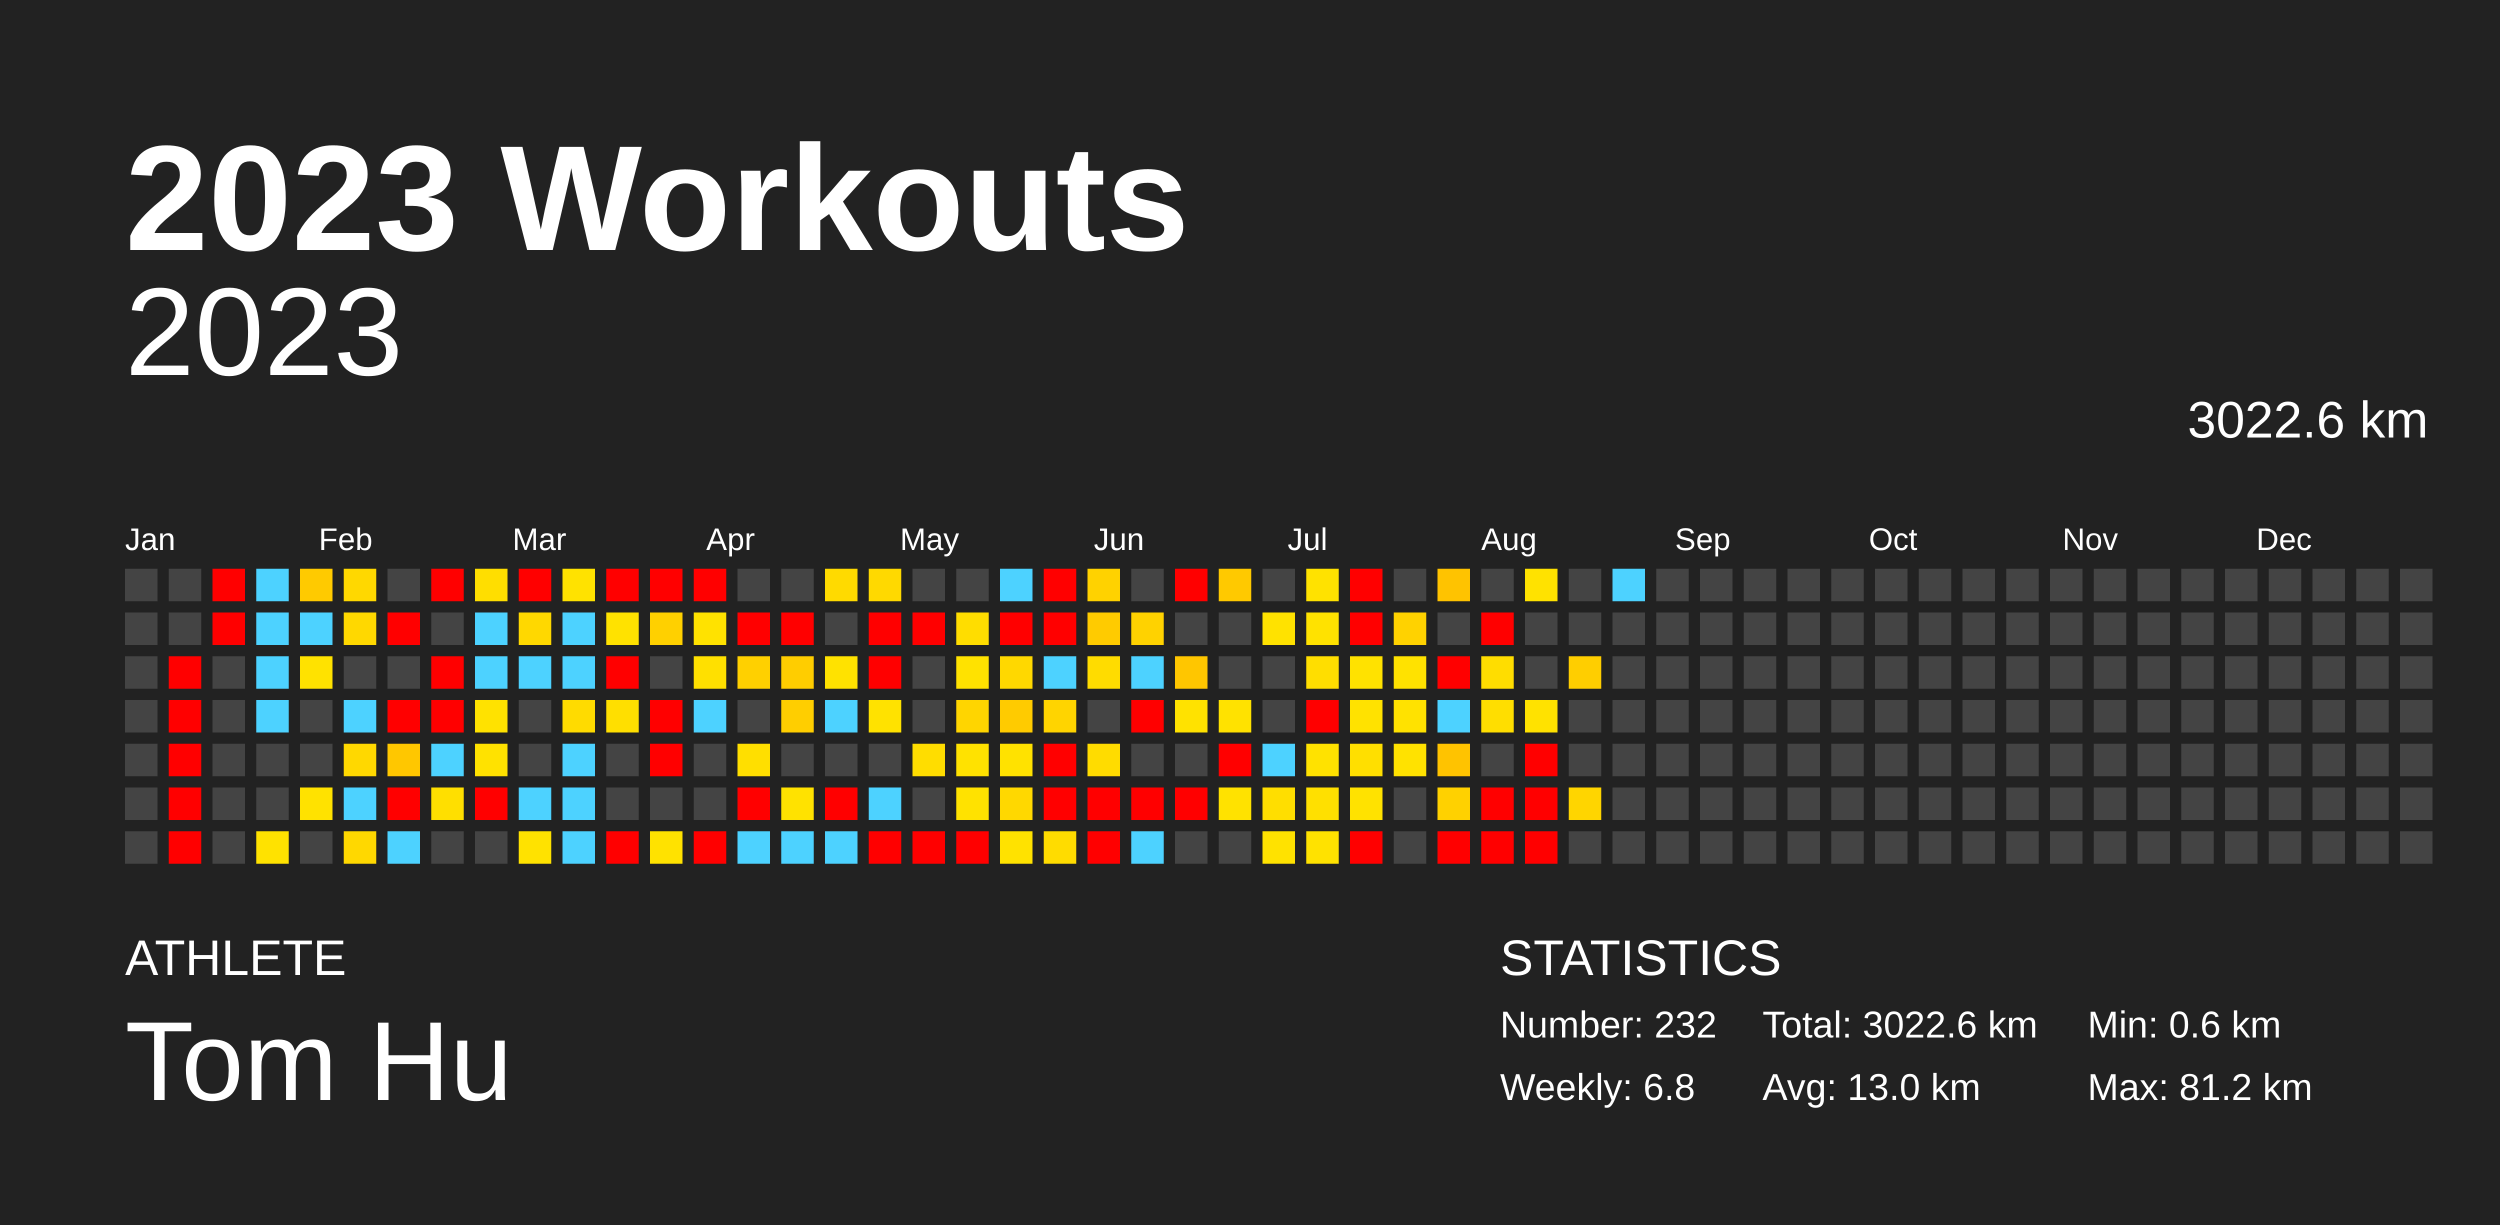
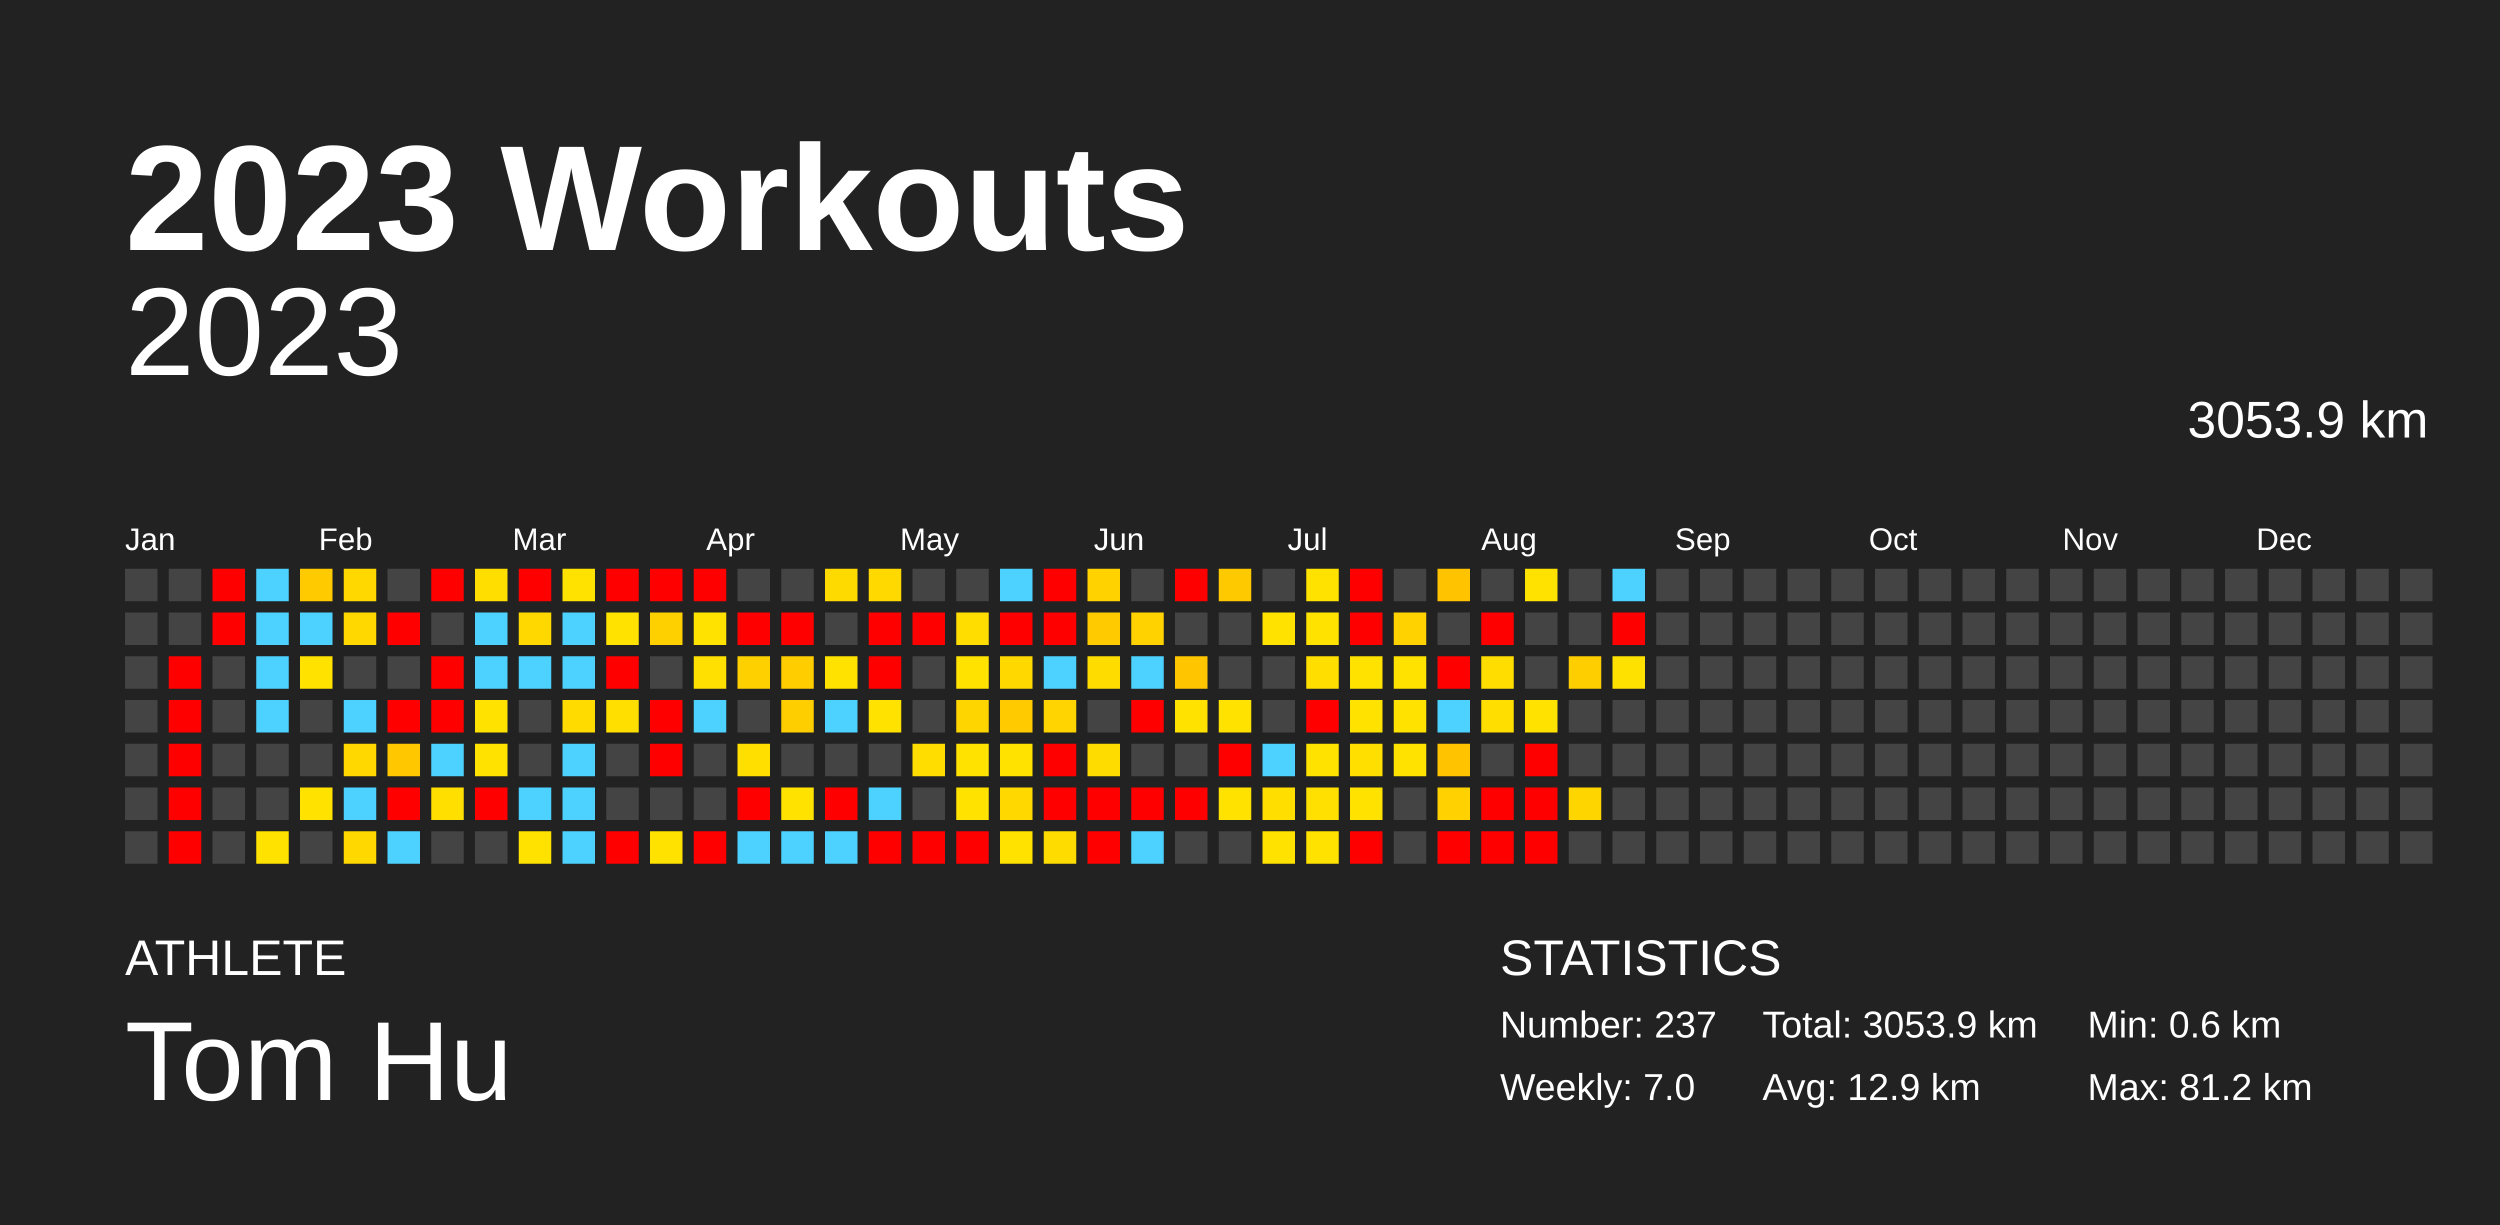
<svg xmlns="http://www.w3.org/2000/svg" baseProfile="full" height="98mm" version="1.1" viewBox="0,0,200,98" width="200mm">
  <defs />
  <rect fill="#222222" height="98" width="200" x="0" y="0" />
  <text fill="#FFFFFF" style="font-size:12px; font-family:Arial; font-weight:bold;" x="10" y="20">2023 Workouts</text>
  <text fill="#FFFFFF" style="font-size:4px; font-family:Arial" x="10" y="78">ATHLETE</text>
  <text fill="#FFFFFF" style="font-size:9px; font-family:Arial" x="10" y="88">Tom Hu</text>
  <text fill="#FFFFFF" style="font-size:4px; font-family:Arial" x="120" y="78">STATISTICS</text>
-   <text fill="#FFFFFF" style="font-size:3px; font-family:Arial" x="120" y="83">Number: 232</text>
-   <text fill="#FFFFFF" style="font-size:3px; font-family:Arial" x="120" y="88">Weekly: 6.8</text>
-   <text fill="#FFFFFF" style="font-size:3px; font-family:Arial" x="141" y="83">Total: 3022.6 km</text>
-   <text fill="#FFFFFF" style="font-size:3px; font-family:Arial" x="141" y="88">Avg: 13.0 km</text>
+   <text fill="#FFFFFF" style="font-size:3px; font-family:Arial" x="120" y="83">Number: 237</text>
+   <text fill="#FFFFFF" style="font-size:3px; font-family:Arial" x="120" y="88">Weekly: 7.0</text>
+   <text fill="#FFFFFF" style="font-size:3px; font-family:Arial" x="141" y="83">Total: 3053.9 km</text>
+   <text fill="#FFFFFF" style="font-size:3px; font-family:Arial" x="141" y="88">Avg: 12.9 km</text>
  <text fill="#FFFFFF" style="font-size:3px; font-family:Arial" x="167" y="83">Min: 0.6 km</text>
  <text fill="#FFFFFF" style="font-size:3px; font-family:Arial" x="167" y="88">Max: 81.2 km</text>
  <text alignment-baseline="hanging" fill="#FFFFFF" style="font-size:10.0px; font-family:Arial;" x="10" y="30">2023</text>
-   <text alignment-baseline="hanging" fill="#FFFFFF" style="font-size:4.125px; font-family:Arial;" x="175" y="35">3022.6 km</text>
+   <text alignment-baseline="hanging" fill="#FFFFFF" style="font-size:4.125px; font-family:Arial;" x="175" y="35">3053.9 km</text>
  <text fill="#FFFFFF" style="font-size:2.5px; font-family:Arial" x="10.0" y="44">Jan</text>
  <text fill="#FFFFFF" style="font-size:2.5px; font-family:Arial" x="25.5" y="44">Feb</text>
  <text fill="#FFFFFF" style="font-size:2.5px; font-family:Arial" x="41.0" y="44">Mar</text>
  <text fill="#FFFFFF" style="font-size:2.5px; font-family:Arial" x="56.5" y="44">Apr</text>
  <text fill="#FFFFFF" style="font-size:2.5px; font-family:Arial" x="72.0" y="44">May</text>
  <text fill="#FFFFFF" style="font-size:2.5px; font-family:Arial" x="87.5" y="44">Jun</text>
  <text fill="#FFFFFF" style="font-size:2.5px; font-family:Arial" x="103.0" y="44">Jul</text>
  <text fill="#FFFFFF" style="font-size:2.5px; font-family:Arial" x="118.5" y="44">Aug</text>
  <text fill="#FFFFFF" style="font-size:2.5px; font-family:Arial" x="134.0" y="44">Sep</text>
  <text fill="#FFFFFF" style="font-size:2.5px; font-family:Arial" x="149.5" y="44">Oct</text>
  <text fill="#FFFFFF" style="font-size:2.5px; font-family:Arial" x="165.0" y="44">Nov</text>
  <text fill="#FFFFFF" style="font-size:2.5px; font-family:Arial" x="180.5" y="44">Dec</text>
  <rect fill="#444444" height="2.6" width="2.6" x="10.0" y="45.5" />
  <rect fill="#444444" height="2.6" width="2.6" x="10.0" y="49.0" />
  <rect fill="#444444" height="2.6" width="2.6" x="10.0" y="52.5" />
  <rect fill="#444444" height="2.6" width="2.6" x="10.0" y="56.0" />
  <rect fill="#444444" height="2.6" width="2.6" x="10.0" y="59.5" />
  <rect fill="#444444" height="2.6" width="2.6" x="10.0" y="63.0" />
  <rect fill="#444444" height="2.6" width="2.6" x="10.0" y="66.5" />
  <rect fill="#444444" height="2.6" width="2.6" x="13.5" y="45.5" />
  <rect fill="#444444" height="2.6" width="2.6" x="13.5" y="49.0" />
  <rect fill="red" height="2.6" width="2.6" x="13.5" y="52.5" />
  <rect fill="red" height="2.6" width="2.6" x="13.5" y="56.0" />
  <rect fill="red" height="2.6" width="2.6" x="13.5" y="59.5" />
  <rect fill="red" height="2.6" width="2.6" x="13.5" y="63.0" />
  <rect fill="red" height="2.6" width="2.6" x="13.5" y="66.5" />
  <rect fill="red" height="2.6" width="2.6" x="17.0" y="45.5" />
  <rect fill="red" height="2.6" width="2.6" x="17.0" y="49.0" />
  <rect fill="#444444" height="2.6" width="2.6" x="17.0" y="52.5" />
  <rect fill="#444444" height="2.6" width="2.6" x="17.0" y="56.0" />
  <rect fill="#444444" height="2.6" width="2.6" x="17.0" y="59.5" />
  <rect fill="#444444" height="2.6" width="2.6" x="17.0" y="63.0" />
  <rect fill="#444444" height="2.6" width="2.6" x="17.0" y="66.5" />
  <rect fill="#4dd2ff" height="2.6" width="2.6" x="20.5" y="45.5" />
  <rect fill="#4dd2ff" height="2.6" width="2.6" x="20.5" y="49.0" />
  <rect fill="#4dd2ff" height="2.6" width="2.6" x="20.5" y="52.5" />
  <rect fill="#4dd2ff" height="2.6" width="2.6" x="20.5" y="56.0" />
  <rect fill="#444444" height="2.6" width="2.6" x="20.5" y="59.5" />
  <rect fill="#444444" height="2.6" width="2.6" x="20.5" y="63.0" />
  <rect fill="#ffe200" height="2.6" width="2.6" x="20.5" y="66.5" />
  <rect fill="#ffca00" height="2.6" width="2.6" x="24.0" y="45.5" />
  <rect fill="#4dd2ff" height="2.6" width="2.6" x="24.0" y="49.0" />
  <rect fill="#ffe200" height="2.6" width="2.6" x="24.0" y="52.5" />
  <rect fill="#444444" height="2.6" width="2.6" x="24.0" y="56.0" />
  <rect fill="#444444" height="2.6" width="2.6" x="24.0" y="59.5" />
  <rect fill="#ffe200" height="2.6" width="2.6" x="24.0" y="63.0" />
  <rect fill="#444444" height="2.6" width="2.6" x="24.0" y="66.5" />
  <rect fill="#ffd800" height="2.6" width="2.6" x="27.5" y="45.5" />
  <rect fill="#ffd800" height="2.6" width="2.6" x="27.5" y="49.0" />
  <rect fill="#444444" height="2.6" width="2.6" x="27.5" y="52.5" />
  <rect fill="#4dd2ff" height="2.6" width="2.6" x="27.5" y="56.0" />
  <rect fill="#ffd800" height="2.6" width="2.6" x="27.5" y="59.5" />
  <rect fill="#4dd2ff" height="2.6" width="2.6" x="27.5" y="63.0" />
  <rect fill="#ffd800" height="2.6" width="2.6" x="27.5" y="66.5" />
  <rect fill="#444444" height="2.6" width="2.6" x="31.0" y="45.5" />
  <rect fill="red" height="2.6" width="2.6" x="31.0" y="49.0" />
  <rect fill="#444444" height="2.6" width="2.6" x="31.0" y="52.5" />
  <rect fill="red" height="2.6" width="2.6" x="31.0" y="56.0" />
  <rect fill="#ffc700" height="2.6" width="2.6" x="31.0" y="59.5" />
  <rect fill="red" height="2.6" width="2.6" x="31.0" y="63.0" />
  <rect fill="#4dd2ff" height="2.6" width="2.6" x="31.0" y="66.5" />
  <rect fill="red" height="2.6" width="2.6" x="34.5" y="45.5" />
  <rect fill="#444444" height="2.6" width="2.6" x="34.5" y="49.0" />
  <rect fill="red" height="2.6" width="2.6" x="34.5" y="52.5" />
  <rect fill="red" height="2.6" width="2.6" x="34.5" y="56.0" />
  <rect fill="#4dd2ff" height="2.6" width="2.6" x="34.5" y="59.5" />
  <rect fill="#ffdf00" height="2.6" width="2.6" x="34.5" y="63.0" />
  <rect fill="#444444" height="2.6" width="2.6" x="34.5" y="66.5" />
  <rect fill="#ffde00" height="2.6" width="2.6" x="38.0" y="45.5" />
  <rect fill="#4dd2ff" height="2.6" width="2.6" x="38.0" y="49.0" />
  <rect fill="#4dd2ff" height="2.6" width="2.6" x="38.0" y="52.5" />
  <rect fill="#ffe200" height="2.6" width="2.6" x="38.0" y="56.0" />
  <rect fill="#ffe200" height="2.6" width="2.6" x="38.0" y="59.5" />
  <rect fill="red" height="2.6" width="2.6" x="38.0" y="63.0" />
  <rect fill="#444444" height="2.6" width="2.6" x="38.0" y="66.5" />
  <rect fill="red" height="2.6" width="2.6" x="41.5" y="45.5" />
  <rect fill="#ffd800" height="2.6" width="2.6" x="41.5" y="49.0" />
  <rect fill="#4dd2ff" height="2.6" width="2.6" x="41.5" y="52.5" />
  <rect fill="#444444" height="2.6" width="2.6" x="41.5" y="56.0" />
  <rect fill="#444444" height="2.6" width="2.6" x="41.5" y="59.5" />
  <rect fill="#4dd2ff" height="2.6" width="2.6" x="41.5" y="63.0" />
  <rect fill="#ffe200" height="2.6" width="2.6" x="41.5" y="66.5" />
  <rect fill="#ffe200" height="2.6" width="2.6" x="45.0" y="45.5" />
  <rect fill="#4dd2ff" height="2.6" width="2.6" x="45.0" y="49.0" />
  <rect fill="#4dd2ff" height="2.6" width="2.6" x="45.0" y="52.5" />
  <rect fill="#ffdb00" height="2.6" width="2.6" x="45.0" y="56.0" />
  <rect fill="#4dd2ff" height="2.6" width="2.6" x="45.0" y="59.5" />
  <rect fill="#4dd2ff" height="2.6" width="2.6" x="45.0" y="63.0" />
  <rect fill="#4dd2ff" height="2.6" width="2.6" x="45.0" y="66.5" />
  <rect fill="red" height="2.6" width="2.6" x="48.5" y="45.5" />
  <rect fill="#ffe200" height="2.6" width="2.6" x="48.5" y="49.0" />
  <rect fill="red" height="2.6" width="2.6" x="48.5" y="52.5" />
  <rect fill="#ffdf00" height="2.6" width="2.6" x="48.5" y="56.0" />
  <rect fill="#444444" height="2.6" width="2.6" x="48.5" y="59.5" />
  <rect fill="#444444" height="2.6" width="2.6" x="48.5" y="63.0" />
  <rect fill="red" height="2.6" width="2.6" x="48.5" y="66.5" />
  <rect fill="red" height="2.6" width="2.6" x="52.0" y="45.5" />
  <rect fill="#ffd000" height="2.6" width="2.6" x="52.0" y="49.0" />
  <rect fill="#444444" height="2.6" width="2.6" x="52.0" y="52.5" />
  <rect fill="red" height="2.6" width="2.6" x="52.0" y="56.0" />
  <rect fill="red" height="2.6" width="2.6" x="52.0" y="59.5" />
  <rect fill="#444444" height="2.6" width="2.6" x="52.0" y="63.0" />
  <rect fill="#ffe200" height="2.6" width="2.6" x="52.0" y="66.5" />
  <rect fill="red" height="2.6" width="2.6" x="55.5" y="45.5" />
  <rect fill="#ffe200" height="2.6" width="2.6" x="55.5" y="49.0" />
  <rect fill="#ffe000" height="2.6" width="2.6" x="55.5" y="52.5" />
  <rect fill="#4dd2ff" height="2.6" width="2.6" x="55.5" y="56.0" />
  <rect fill="#444444" height="2.6" width="2.6" x="55.5" y="59.5" />
  <rect fill="#444444" height="2.6" width="2.6" x="55.5" y="63.0" />
  <rect fill="red" height="2.6" width="2.6" x="55.5" y="66.5" />
  <rect fill="#444444" height="2.6" width="2.6" x="59.0" y="45.5" />
  <rect fill="red" height="2.6" width="2.6" x="59.0" y="49.0" />
  <rect fill="#ffd000" height="2.6" width="2.6" x="59.0" y="52.5" />
  <rect fill="#444444" height="2.6" width="2.6" x="59.0" y="56.0" />
  <rect fill="#ffdf00" height="2.6" width="2.6" x="59.0" y="59.5" />
  <rect fill="red" height="2.6" width="2.6" x="59.0" y="63.0" />
  <rect fill="#4dd2ff" height="2.6" width="2.6" x="59.0" y="66.5" />
  <rect fill="#444444" height="2.6" width="2.6" x="62.5" y="45.5" />
  <rect fill="red" height="2.6" width="2.6" x="62.5" y="49.0" />
  <rect fill="#ffcd00" height="2.6" width="2.6" x="62.5" y="52.5" />
  <rect fill="#ffce00" height="2.6" width="2.6" x="62.5" y="56.0" />
  <rect fill="#444444" height="2.6" width="2.6" x="62.5" y="59.5" />
  <rect fill="#ffe200" height="2.6" width="2.6" x="62.5" y="63.0" />
  <rect fill="#4dd2ff" height="2.6" width="2.6" x="62.5" y="66.5" />
  <rect fill="#ffda00" height="2.6" width="2.6" x="66.0" y="45.5" />
  <rect fill="#444444" height="2.6" width="2.6" x="66.0" y="49.0" />
  <rect fill="#ffe200" height="2.6" width="2.6" x="66.0" y="52.5" />
  <rect fill="#4dd2ff" height="2.6" width="2.6" x="66.0" y="56.0" />
  <rect fill="#444444" height="2.6" width="2.6" x="66.0" y="59.5" />
  <rect fill="red" height="2.6" width="2.6" x="66.0" y="63.0" />
  <rect fill="#4dd2ff" height="2.6" width="2.6" x="66.0" y="66.5" />
  <rect fill="#ffd900" height="2.6" width="2.6" x="69.5" y="45.5" />
  <rect fill="red" height="2.6" width="2.6" x="69.5" y="49.0" />
  <rect fill="red" height="2.6" width="2.6" x="69.5" y="52.5" />
  <rect fill="#ffe200" height="2.6" width="2.6" x="69.5" y="56.0" />
  <rect fill="#444444" height="2.6" width="2.6" x="69.5" y="59.5" />
  <rect fill="#4dd2ff" height="2.6" width="2.6" x="69.5" y="63.0" />
  <rect fill="red" height="2.6" width="2.6" x="69.5" y="66.5" />
  <rect fill="#444444" height="2.6" width="2.6" x="73.0" y="45.5" />
  <rect fill="red" height="2.6" width="2.6" x="73.0" y="49.0" />
  <rect fill="#444444" height="2.6" width="2.6" x="73.0" y="52.5" />
  <rect fill="#444444" height="2.6" width="2.6" x="73.0" y="56.0" />
  <rect fill="#ffdd00" height="2.6" width="2.6" x="73.0" y="59.5" />
  <rect fill="#444444" height="2.6" width="2.6" x="73.0" y="63.0" />
  <rect fill="red" height="2.6" width="2.6" x="73.0" y="66.5" />
  <rect fill="#444444" height="2.6" width="2.6" x="76.5" y="45.5" />
  <rect fill="#ffdd00" height="2.6" width="2.6" x="76.5" y="49.0" />
  <rect fill="#ffe200" height="2.6" width="2.6" x="76.5" y="52.5" />
  <rect fill="#ffd500" height="2.6" width="2.6" x="76.5" y="56.0" />
  <rect fill="#ffe200" height="2.6" width="2.6" x="76.5" y="59.5" />
  <rect fill="#ffe200" height="2.6" width="2.6" x="76.5" y="63.0" />
  <rect fill="red" height="2.6" width="2.6" x="76.5" y="66.5" />
  <rect fill="#4dd2ff" height="2.6" width="2.6" x="80.0" y="45.5" />
  <rect fill="red" height="2.6" width="2.6" x="80.0" y="49.0" />
  <rect fill="#ffd800" height="2.6" width="2.6" x="80.0" y="52.5" />
  <rect fill="#ffcb00" height="2.6" width="2.6" x="80.0" y="56.0" />
  <rect fill="#ffe200" height="2.6" width="2.6" x="80.0" y="59.5" />
  <rect fill="#ffd800" height="2.6" width="2.6" x="80.0" y="63.0" />
  <rect fill="#ffe200" height="2.6" width="2.6" x="80.0" y="66.5" />
  <rect fill="red" height="2.6" width="2.6" x="83.5" y="45.5" />
  <rect fill="red" height="2.6" width="2.6" x="83.5" y="49.0" />
  <rect fill="#4dd2ff" height="2.6" width="2.6" x="83.5" y="52.5" />
  <rect fill="#ffd400" height="2.6" width="2.6" x="83.5" y="56.0" />
  <rect fill="red" height="2.6" width="2.6" x="83.5" y="59.5" />
  <rect fill="red" height="2.6" width="2.6" x="83.5" y="63.0" />
  <rect fill="#ffdc00" height="2.6" width="2.6" x="83.5" y="66.5" />
  <rect fill="#ffd200" height="2.6" width="2.6" x="87.0" y="45.5" />
  <rect fill="#ffcb00" height="2.6" width="2.6" x="87.0" y="49.0" />
  <rect fill="#ffdc00" height="2.6" width="2.6" x="87.0" y="52.5" />
  <rect fill="#444444" height="2.6" width="2.6" x="87.0" y="56.0" />
  <rect fill="#ffdc00" height="2.6" width="2.6" x="87.0" y="59.5" />
  <rect fill="red" height="2.6" width="2.6" x="87.0" y="63.0" />
  <rect fill="red" height="2.6" width="2.6" x="87.0" y="66.5" />
  <rect fill="#444444" height="2.6" width="2.6" x="90.5" y="45.5" />
  <rect fill="#ffd200" height="2.6" width="2.6" x="90.5" y="49.0" />
  <rect fill="#4dd2ff" height="2.6" width="2.6" x="90.5" y="52.5" />
  <rect fill="red" height="2.6" width="2.6" x="90.5" y="56.0" />
  <rect fill="#444444" height="2.6" width="2.6" x="90.5" y="59.5" />
  <rect fill="red" height="2.6" width="2.6" x="90.5" y="63.0" />
  <rect fill="#4dd2ff" height="2.6" width="2.6" x="90.5" y="66.5" />
  <rect fill="red" height="2.6" width="2.6" x="94.0" y="45.5" />
  <rect fill="#444444" height="2.6" width="2.6" x="94.0" y="49.0" />
  <rect fill="#ffc600" height="2.6" width="2.6" x="94.0" y="52.5" />
  <rect fill="#ffe200" height="2.6" width="2.6" x="94.0" y="56.0" />
  <rect fill="#444444" height="2.6" width="2.6" x="94.0" y="59.5" />
  <rect fill="red" height="2.6" width="2.6" x="94.0" y="63.0" />
  <rect fill="#444444" height="2.6" width="2.6" x="94.0" y="66.5" />
  <rect fill="#ffc900" height="2.6" width="2.6" x="97.5" y="45.5" />
  <rect fill="#444444" height="2.6" width="2.6" x="97.5" y="49.0" />
  <rect fill="#444444" height="2.6" width="2.6" x="97.5" y="52.5" />
  <rect fill="#ffe200" height="2.6" width="2.6" x="97.5" y="56.0" />
  <rect fill="red" height="2.6" width="2.6" x="97.5" y="59.5" />
  <rect fill="#ffe200" height="2.6" width="2.6" x="97.5" y="63.0" />
  <rect fill="#444444" height="2.6" width="2.6" x="97.5" y="66.5" />
  <rect fill="#444444" height="2.6" width="2.6" x="101.0" y="45.5" />
  <rect fill="#ffe200" height="2.6" width="2.6" x="101.0" y="49.0" />
  <rect fill="#444444" height="2.6" width="2.6" x="101.0" y="52.5" />
  <rect fill="#444444" height="2.6" width="2.6" x="101.0" y="56.0" />
  <rect fill="#4dd2ff" height="2.6" width="2.6" x="101.0" y="59.5" />
  <rect fill="#ffde00" height="2.6" width="2.6" x="101.0" y="63.0" />
  <rect fill="#ffe200" height="2.6" width="2.6" x="101.0" y="66.5" />
  <rect fill="#ffe200" height="2.6" width="2.6" x="104.5" y="45.5" />
  <rect fill="#ffe200" height="2.6" width="2.6" x="104.5" y="49.0" />
  <rect fill="#ffde00" height="2.6" width="2.6" x="104.5" y="52.5" />
  <rect fill="red" height="2.6" width="2.6" x="104.5" y="56.0" />
  <rect fill="#ffe200" height="2.6" width="2.6" x="104.5" y="59.5" />
  <rect fill="#ffe000" height="2.6" width="2.6" x="104.5" y="63.0" />
  <rect fill="#ffe200" height="2.6" width="2.6" x="104.5" y="66.5" />
  <rect fill="red" height="2.6" width="2.6" x="108.0" y="45.5" />
  <rect fill="red" height="2.6" width="2.6" x="108.0" y="49.0" />
  <rect fill="#ffe200" height="2.6" width="2.6" x="108.0" y="52.5" />
  <rect fill="#ffe200" height="2.6" width="2.6" x="108.0" y="56.0" />
  <rect fill="#ffdf00" height="2.6" width="2.6" x="108.0" y="59.5" />
  <rect fill="#ffe200" height="2.6" width="2.6" x="108.0" y="63.0" />
  <rect fill="red" height="2.6" width="2.6" x="108.0" y="66.5" />
  <rect fill="#444444" height="2.6" width="2.6" x="111.5" y="45.5" />
  <rect fill="#ffd200" height="2.6" width="2.6" x="111.5" y="49.0" />
  <rect fill="#ffe200" height="2.6" width="2.6" x="111.5" y="52.5" />
  <rect fill="#ffe200" height="2.6" width="2.6" x="111.5" y="56.0" />
  <rect fill="#ffe200" height="2.6" width="2.6" x="111.5" y="59.5" />
  <rect fill="#444444" height="2.6" width="2.6" x="111.5" y="63.0" />
  <rect fill="#444444" height="2.6" width="2.6" x="111.5" y="66.5" />
  <rect fill="#ffc300" height="2.6" width="2.6" x="115.0" y="45.5" />
  <rect fill="#444444" height="2.6" width="2.6" x="115.0" y="49.0" />
  <rect fill="red" height="2.6" width="2.6" x="115.0" y="52.5" />
  <rect fill="#4dd2ff" height="2.6" width="2.6" x="115.0" y="56.0" />
  <rect fill="#ffc300" height="2.6" width="2.6" x="115.0" y="59.5" />
  <rect fill="#ffd100" height="2.6" width="2.6" x="115.0" y="63.0" />
  <rect fill="red" height="2.6" width="2.6" x="115.0" y="66.5" />
  <rect fill="#444444" height="2.6" width="2.6" x="118.5" y="45.5" />
  <rect fill="red" height="2.6" width="2.6" x="118.5" y="49.0" />
  <rect fill="#ffdd00" height="2.6" width="2.6" x="118.5" y="52.5" />
  <rect fill="#ffde00" height="2.6" width="2.6" x="118.5" y="56.0" />
  <rect fill="#444444" height="2.6" width="2.6" x="118.5" y="59.5" />
  <rect fill="red" height="2.6" width="2.6" x="118.5" y="63.0" />
  <rect fill="red" height="2.6" width="2.6" x="118.5" y="66.5" />
  <rect fill="#ffe200" height="2.6" width="2.6" x="122.0" y="45.5" />
  <rect fill="#444444" height="2.6" width="2.6" x="122.0" y="49.0" />
  <rect fill="#444444" height="2.6" width="2.6" x="122.0" y="52.5" />
  <rect fill="#ffe200" height="2.6" width="2.6" x="122.0" y="56.0" />
  <rect fill="red" height="2.6" width="2.6" x="122.0" y="59.5" />
  <rect fill="red" height="2.6" width="2.6" x="122.0" y="63.0" />
  <rect fill="red" height="2.6" width="2.6" x="122.0" y="66.5" />
  <rect fill="#444444" height="2.6" width="2.6" x="125.5" y="45.5" />
  <rect fill="#444444" height="2.6" width="2.6" x="125.5" y="49.0" />
  <rect fill="#ffce00" height="2.6" width="2.6" x="125.5" y="52.5" />
  <rect fill="#444444" height="2.6" width="2.6" x="125.5" y="56.0" />
  <rect fill="#444444" height="2.6" width="2.6" x="125.5" y="59.5" />
  <rect fill="#ffd500" height="2.6" width="2.6" x="125.5" y="63.0" />
  <rect fill="#444444" height="2.6" width="2.6" x="125.5" y="66.5" />
  <rect fill="#4dd2ff" height="2.6" width="2.6" x="129.0" y="45.5" />
-   <rect fill="#444444" height="2.6" width="2.6" x="129.0" y="49.0" />
-   <rect fill="#444444" height="2.6" width="2.6" x="129.0" y="52.5" />
+   <rect fill="red" height="2.6" width="2.6" x="129.0" y="49.0" />
+   <rect fill="#ffe100" height="2.6" width="2.6" x="129.0" y="52.5" />
  <rect fill="#444444" height="2.6" width="2.6" x="129.0" y="56.0" />
  <rect fill="#444444" height="2.6" width="2.6" x="129.0" y="59.5" />
  <rect fill="#444444" height="2.6" width="2.6" x="129.0" y="63.0" />
  <rect fill="#444444" height="2.6" width="2.6" x="129.0" y="66.5" />
  <rect fill="#444444" height="2.6" width="2.6" x="132.5" y="45.5" />
  <rect fill="#444444" height="2.6" width="2.6" x="132.5" y="49.0" />
  <rect fill="#444444" height="2.6" width="2.6" x="132.5" y="52.5" />
  <rect fill="#444444" height="2.6" width="2.6" x="132.5" y="56.0" />
  <rect fill="#444444" height="2.6" width="2.6" x="132.5" y="59.5" />
  <rect fill="#444444" height="2.6" width="2.6" x="132.5" y="63.0" />
  <rect fill="#444444" height="2.6" width="2.6" x="132.5" y="66.5" />
  <rect fill="#444444" height="2.6" width="2.6" x="136.0" y="45.5" />
  <rect fill="#444444" height="2.6" width="2.6" x="136.0" y="49.0" />
  <rect fill="#444444" height="2.6" width="2.6" x="136.0" y="52.5" />
  <rect fill="#444444" height="2.6" width="2.6" x="136.0" y="56.0" />
  <rect fill="#444444" height="2.6" width="2.6" x="136.0" y="59.5" />
  <rect fill="#444444" height="2.6" width="2.6" x="136.0" y="63.0" />
  <rect fill="#444444" height="2.6" width="2.6" x="136.0" y="66.5" />
  <rect fill="#444444" height="2.6" width="2.6" x="139.5" y="45.5" />
  <rect fill="#444444" height="2.6" width="2.6" x="139.5" y="49.0" />
  <rect fill="#444444" height="2.6" width="2.6" x="139.5" y="52.5" />
  <rect fill="#444444" height="2.6" width="2.6" x="139.5" y="56.0" />
  <rect fill="#444444" height="2.6" width="2.6" x="139.5" y="59.5" />
  <rect fill="#444444" height="2.6" width="2.6" x="139.5" y="63.0" />
  <rect fill="#444444" height="2.6" width="2.6" x="139.5" y="66.5" />
  <rect fill="#444444" height="2.6" width="2.6" x="143.0" y="45.5" />
  <rect fill="#444444" height="2.6" width="2.6" x="143.0" y="49.0" />
  <rect fill="#444444" height="2.6" width="2.6" x="143.0" y="52.5" />
  <rect fill="#444444" height="2.6" width="2.6" x="143.0" y="56.0" />
  <rect fill="#444444" height="2.6" width="2.6" x="143.0" y="59.5" />
  <rect fill="#444444" height="2.6" width="2.6" x="143.0" y="63.0" />
  <rect fill="#444444" height="2.6" width="2.6" x="143.0" y="66.5" />
  <rect fill="#444444" height="2.6" width="2.6" x="146.5" y="45.5" />
  <rect fill="#444444" height="2.6" width="2.6" x="146.5" y="49.0" />
  <rect fill="#444444" height="2.6" width="2.6" x="146.5" y="52.5" />
  <rect fill="#444444" height="2.6" width="2.6" x="146.5" y="56.0" />
  <rect fill="#444444" height="2.6" width="2.6" x="146.5" y="59.5" />
  <rect fill="#444444" height="2.6" width="2.6" x="146.5" y="63.0" />
  <rect fill="#444444" height="2.6" width="2.6" x="146.5" y="66.5" />
  <rect fill="#444444" height="2.6" width="2.6" x="150.0" y="45.5" />
  <rect fill="#444444" height="2.6" width="2.6" x="150.0" y="49.0" />
  <rect fill="#444444" height="2.6" width="2.6" x="150.0" y="52.5" />
  <rect fill="#444444" height="2.6" width="2.6" x="150.0" y="56.0" />
  <rect fill="#444444" height="2.6" width="2.6" x="150.0" y="59.5" />
  <rect fill="#444444" height="2.6" width="2.6" x="150.0" y="63.0" />
  <rect fill="#444444" height="2.6" width="2.6" x="150.0" y="66.5" />
  <rect fill="#444444" height="2.6" width="2.6" x="153.5" y="45.5" />
  <rect fill="#444444" height="2.6" width="2.6" x="153.5" y="49.0" />
  <rect fill="#444444" height="2.6" width="2.6" x="153.5" y="52.5" />
  <rect fill="#444444" height="2.6" width="2.6" x="153.5" y="56.0" />
  <rect fill="#444444" height="2.6" width="2.6" x="153.5" y="59.5" />
  <rect fill="#444444" height="2.6" width="2.6" x="153.5" y="63.0" />
  <rect fill="#444444" height="2.6" width="2.6" x="153.5" y="66.5" />
  <rect fill="#444444" height="2.6" width="2.6" x="157.0" y="45.5" />
  <rect fill="#444444" height="2.6" width="2.6" x="157.0" y="49.0" />
  <rect fill="#444444" height="2.6" width="2.6" x="157.0" y="52.5" />
  <rect fill="#444444" height="2.6" width="2.6" x="157.0" y="56.0" />
  <rect fill="#444444" height="2.6" width="2.6" x="157.0" y="59.5" />
  <rect fill="#444444" height="2.6" width="2.6" x="157.0" y="63.0" />
  <rect fill="#444444" height="2.6" width="2.6" x="157.0" y="66.5" />
  <rect fill="#444444" height="2.6" width="2.6" x="160.5" y="45.5" />
  <rect fill="#444444" height="2.6" width="2.6" x="160.5" y="49.0" />
  <rect fill="#444444" height="2.6" width="2.6" x="160.5" y="52.5" />
  <rect fill="#444444" height="2.6" width="2.6" x="160.5" y="56.0" />
  <rect fill="#444444" height="2.6" width="2.6" x="160.5" y="59.5" />
  <rect fill="#444444" height="2.6" width="2.6" x="160.5" y="63.0" />
  <rect fill="#444444" height="2.6" width="2.6" x="160.5" y="66.5" />
  <rect fill="#444444" height="2.6" width="2.6" x="164.0" y="45.5" />
  <rect fill="#444444" height="2.6" width="2.6" x="164.0" y="49.0" />
  <rect fill="#444444" height="2.6" width="2.6" x="164.0" y="52.5" />
  <rect fill="#444444" height="2.6" width="2.6" x="164.0" y="56.0" />
  <rect fill="#444444" height="2.6" width="2.6" x="164.0" y="59.5" />
  <rect fill="#444444" height="2.6" width="2.6" x="164.0" y="63.0" />
  <rect fill="#444444" height="2.6" width="2.6" x="164.0" y="66.5" />
  <rect fill="#444444" height="2.6" width="2.6" x="167.5" y="45.5" />
  <rect fill="#444444" height="2.6" width="2.6" x="167.5" y="49.0" />
  <rect fill="#444444" height="2.6" width="2.6" x="167.5" y="52.5" />
  <rect fill="#444444" height="2.6" width="2.6" x="167.5" y="56.0" />
  <rect fill="#444444" height="2.6" width="2.6" x="167.5" y="59.5" />
  <rect fill="#444444" height="2.6" width="2.6" x="167.5" y="63.0" />
  <rect fill="#444444" height="2.6" width="2.6" x="167.5" y="66.5" />
  <rect fill="#444444" height="2.6" width="2.6" x="171.0" y="45.5" />
  <rect fill="#444444" height="2.6" width="2.6" x="171.0" y="49.0" />
  <rect fill="#444444" height="2.6" width="2.6" x="171.0" y="52.5" />
  <rect fill="#444444" height="2.6" width="2.6" x="171.0" y="56.0" />
  <rect fill="#444444" height="2.6" width="2.6" x="171.0" y="59.5" />
  <rect fill="#444444" height="2.6" width="2.6" x="171.0" y="63.0" />
  <rect fill="#444444" height="2.6" width="2.6" x="171.0" y="66.5" />
  <rect fill="#444444" height="2.6" width="2.6" x="174.5" y="45.5" />
  <rect fill="#444444" height="2.6" width="2.6" x="174.5" y="49.0" />
  <rect fill="#444444" height="2.6" width="2.6" x="174.5" y="52.5" />
  <rect fill="#444444" height="2.6" width="2.6" x="174.5" y="56.0" />
  <rect fill="#444444" height="2.6" width="2.6" x="174.5" y="59.5" />
  <rect fill="#444444" height="2.6" width="2.6" x="174.5" y="63.0" />
  <rect fill="#444444" height="2.6" width="2.6" x="174.5" y="66.5" />
  <rect fill="#444444" height="2.6" width="2.6" x="178.0" y="45.5" />
  <rect fill="#444444" height="2.6" width="2.6" x="178.0" y="49.0" />
  <rect fill="#444444" height="2.6" width="2.6" x="178.0" y="52.5" />
  <rect fill="#444444" height="2.6" width="2.6" x="178.0" y="56.0" />
  <rect fill="#444444" height="2.6" width="2.6" x="178.0" y="59.5" />
  <rect fill="#444444" height="2.6" width="2.6" x="178.0" y="63.0" />
  <rect fill="#444444" height="2.6" width="2.6" x="178.0" y="66.5" />
  <rect fill="#444444" height="2.6" width="2.6" x="181.5" y="45.5" />
  <rect fill="#444444" height="2.6" width="2.6" x="181.5" y="49.0" />
  <rect fill="#444444" height="2.6" width="2.6" x="181.5" y="52.5" />
  <rect fill="#444444" height="2.6" width="2.6" x="181.5" y="56.0" />
  <rect fill="#444444" height="2.6" width="2.6" x="181.5" y="59.5" />
  <rect fill="#444444" height="2.6" width="2.6" x="181.5" y="63.0" />
  <rect fill="#444444" height="2.6" width="2.6" x="181.5" y="66.5" />
  <rect fill="#444444" height="2.6" width="2.6" x="185.0" y="45.5" />
  <rect fill="#444444" height="2.6" width="2.6" x="185.0" y="49.0" />
  <rect fill="#444444" height="2.6" width="2.6" x="185.0" y="52.5" />
  <rect fill="#444444" height="2.6" width="2.6" x="185.0" y="56.0" />
  <rect fill="#444444" height="2.6" width="2.6" x="185.0" y="59.5" />
  <rect fill="#444444" height="2.6" width="2.6" x="185.0" y="63.0" />
  <rect fill="#444444" height="2.6" width="2.6" x="185.0" y="66.5" />
  <rect fill="#444444" height="2.6" width="2.6" x="188.5" y="45.5" />
  <rect fill="#444444" height="2.6" width="2.6" x="188.5" y="49.0" />
  <rect fill="#444444" height="2.6" width="2.6" x="188.5" y="52.5" />
  <rect fill="#444444" height="2.6" width="2.6" x="188.5" y="56.0" />
  <rect fill="#444444" height="2.6" width="2.6" x="188.5" y="59.5" />
  <rect fill="#444444" height="2.6" width="2.6" x="188.5" y="63.0" />
  <rect fill="#444444" height="2.6" width="2.6" x="188.5" y="66.5" />
  <rect fill="#444444" height="2.6" width="2.6" x="192.0" y="45.5" />
  <rect fill="#444444" height="2.6" width="2.6" x="192.0" y="49.0" />
  <rect fill="#444444" height="2.6" width="2.6" x="192.0" y="52.5" />
  <rect fill="#444444" height="2.6" width="2.6" x="192.0" y="56.0" />
  <rect fill="#444444" height="2.6" width="2.6" x="192.0" y="59.5" />
  <rect fill="#444444" height="2.6" width="2.6" x="192.0" y="63.0" />
  <rect fill="#444444" height="2.6" width="2.6" x="192.0" y="66.5" />
</svg>
